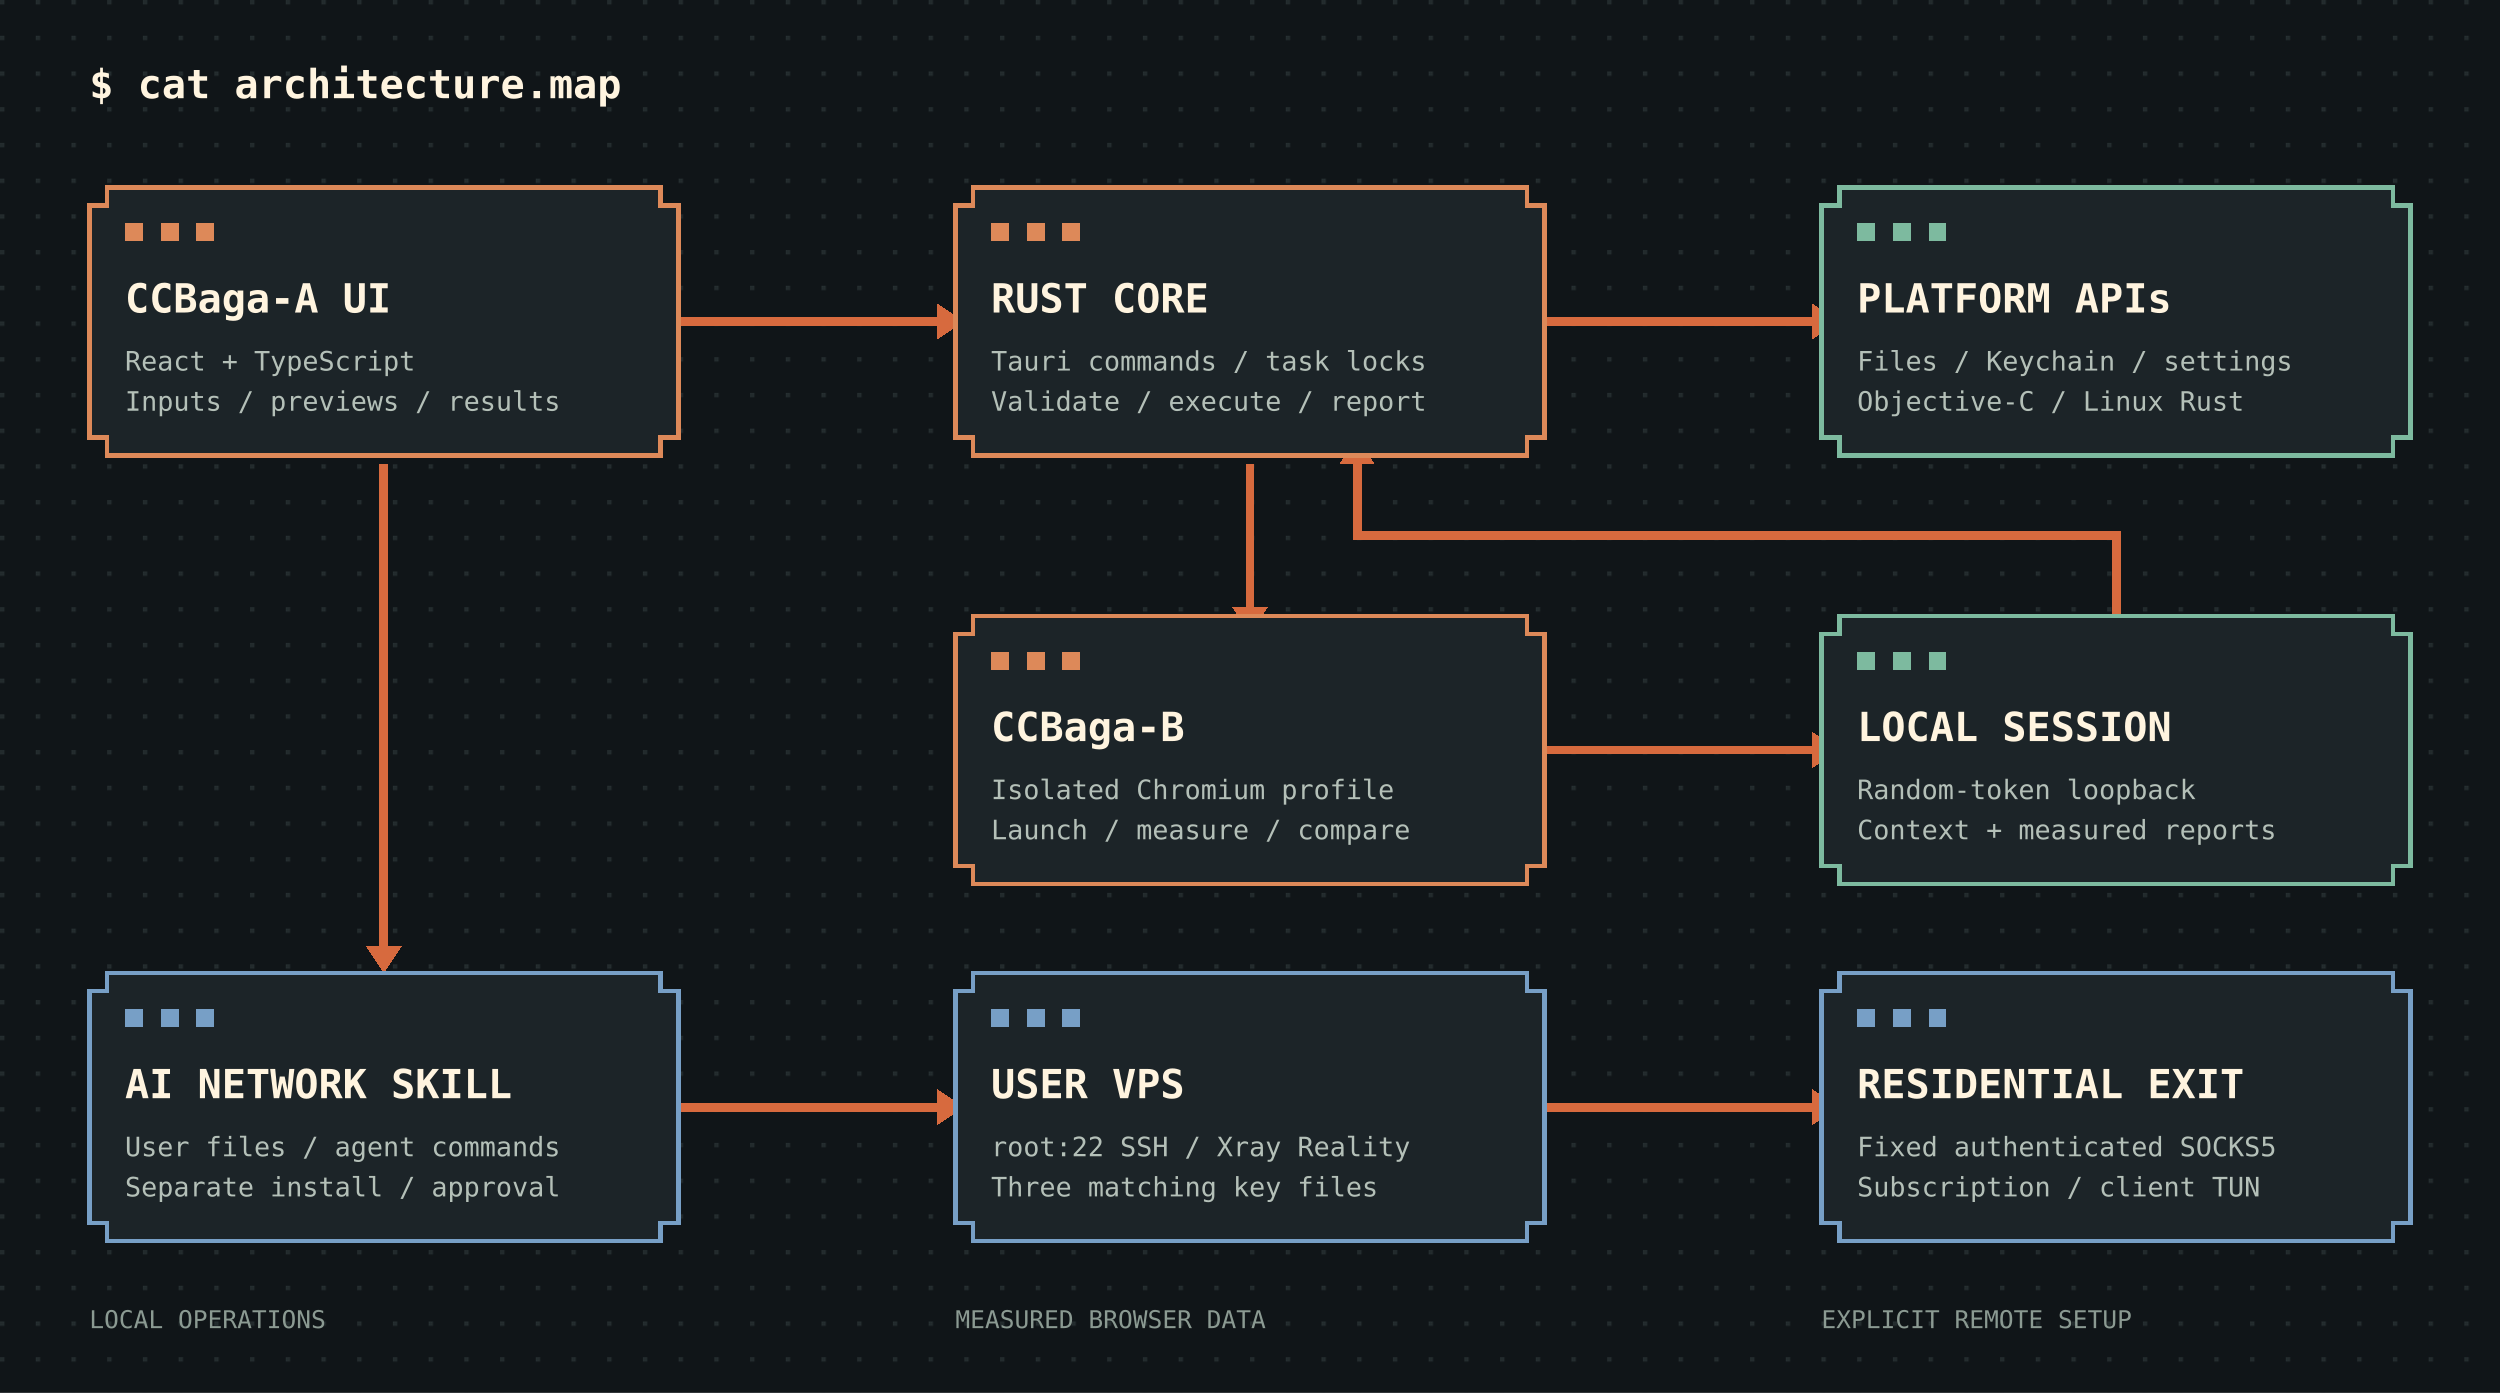
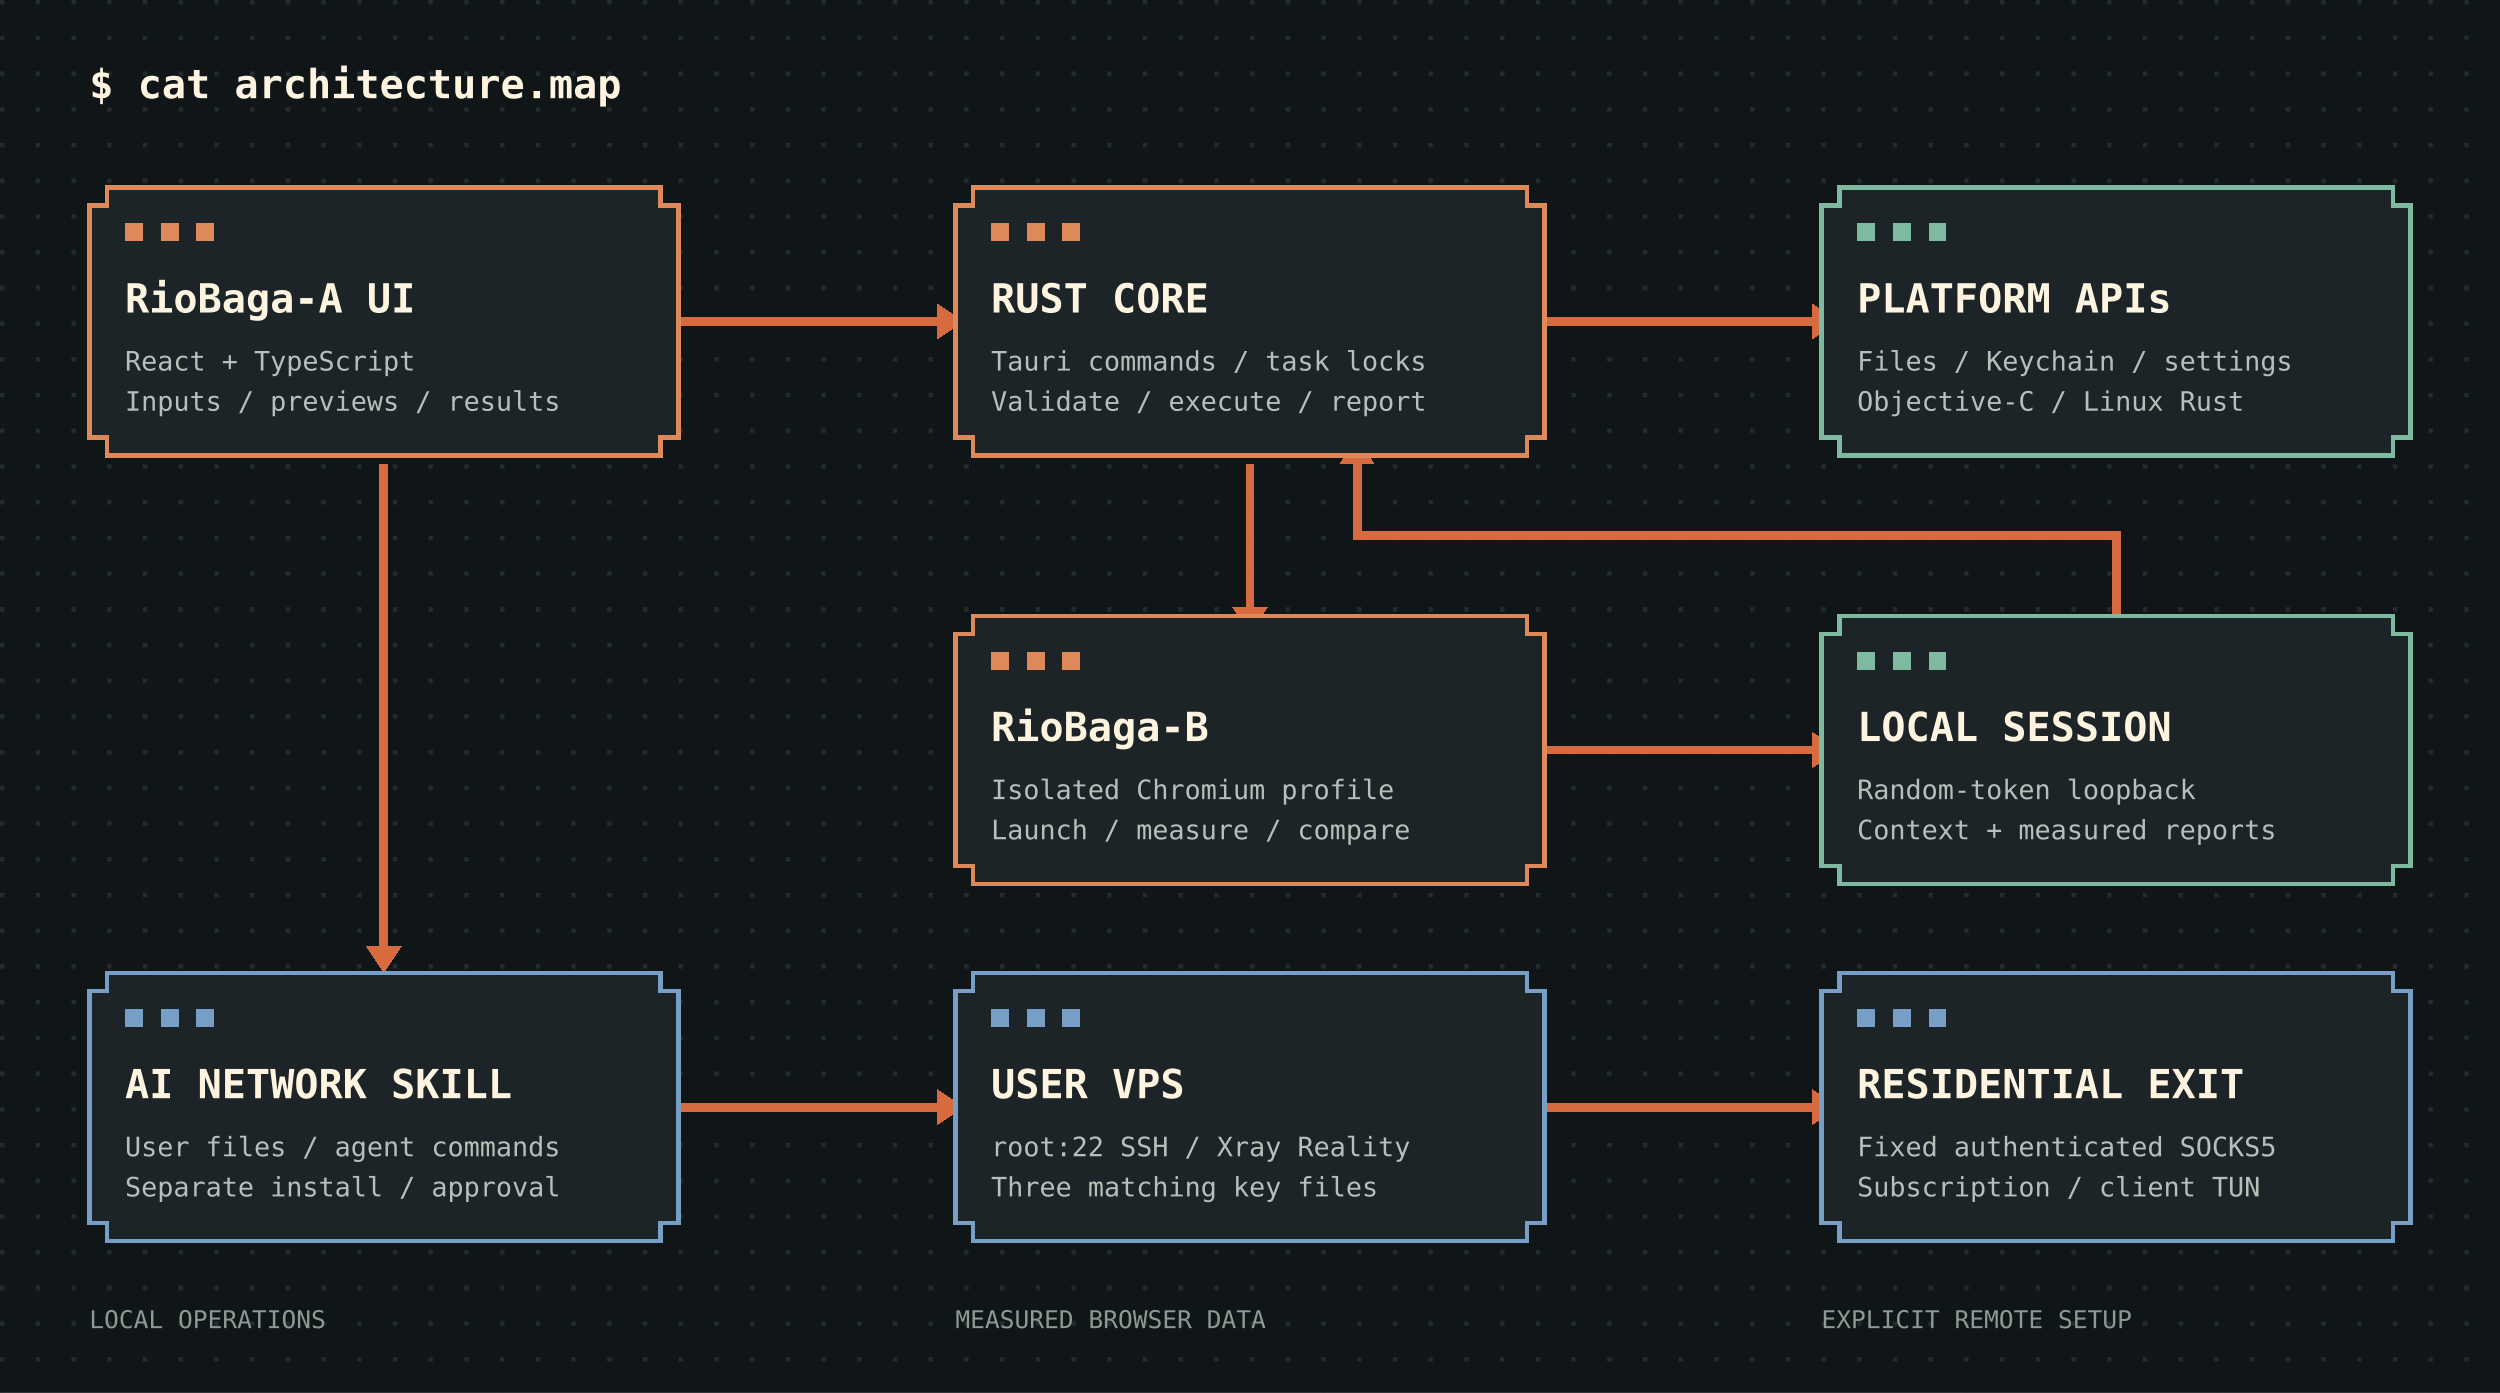
<svg xmlns="http://www.w3.org/2000/svg" width="1120" height="624" viewBox="0 0 1120 624" role="img" aria-labelledby="title desc">
  <defs>
    <pattern id="grid" width="16" height="16" patternUnits="userSpaceOnUse">
      <rect width="2" height="2" fill="#222a2c" />
    </pattern>
  </defs>
  <rect width="1120" height="624" fill="#101518" />
  <rect width="1120" height="624" fill="url(#grid)" />
  <g fill="#fff4df" font-family="ui-monospace,SFMono-Regular,Consolas,monospace">
    <text x="40" y="44" font-size="18" font-weight="bold">$ cat architecture.map</text>
  </g>
  <g fill="none" stroke="#d76a3e" stroke-width="4" shape-rendering="crispEdges">
    <path d="M300 144H420M692 144H812M560 208V272M692 336H812M948 280V240H608V208M172 208V424M300 496H420M692 496H812" />
  </g>
  <g fill="#d76a3e" shape-rendering="crispEdges">
    <path d="M420 136V152L432 144ZM812 136V152L824 144ZM552 272H568L560 284ZM812 328V344L824 336ZM600 208H616L608 196ZM164 424H180L172 436ZM420 488V504L432 496ZM812 488V504L824 496Z" />
  </g>
  <path d="M48 84H296V92H304V196H296V204H48V196H40V92H48Z" fill="#1c2428" stroke="#dd8959" stroke-width="2" shape-rendering="crispEdges" />
  <path d="M56 100h8v8h-8zm16 0h8v8h-8zm16 0h8v8h-8z" fill="#dd8959" shape-rendering="crispEdges" />
  <g font-family="ui-monospace,SFMono-Regular,Consolas,monospace">
-     <text x="56" y="140" fill="#fff4df" font-size="18" font-weight="bold">CCBaga-A UI</text>
+     <text x="56" y="140" fill="#fff4df" font-size="18" font-weight="bold">RioBaga-A UI</text>
    <text x="56" y="166" fill="#b4c0b8" font-size="12">React + TypeScript</text>
    <text x="56" y="184" fill="#b4c0b8" font-size="12">Inputs / previews / results</text>
  </g>
  <path d="M436 84H684V92H692V196H684V204H436V196H428V92H436Z" fill="#1c2428" stroke="#dd8959" stroke-width="2" shape-rendering="crispEdges" />
  <path d="M444 100h8v8h-8zm16 0h8v8h-8zm16 0h8v8h-8z" fill="#dd8959" shape-rendering="crispEdges" />
  <g font-family="ui-monospace,SFMono-Regular,Consolas,monospace">
    <text x="444" y="140" fill="#fff4df" font-size="18" font-weight="bold">RUST CORE</text>
    <text x="444" y="166" fill="#b4c0b8" font-size="12">Tauri commands / task locks</text>
    <text x="444" y="184" fill="#b4c0b8" font-size="12">Validate / execute / report</text>
  </g>
  <path d="M824 84H1072V92H1080V196H1072V204H824V196H816V92H824Z" fill="#1c2428" stroke="#7dba9f" stroke-width="2" shape-rendering="crispEdges" />
  <path d="M832 100h8v8h-8zm16 0h8v8h-8zm16 0h8v8h-8z" fill="#7dba9f" shape-rendering="crispEdges" />
  <g font-family="ui-monospace,SFMono-Regular,Consolas,monospace">
    <text x="832" y="140" fill="#fff4df" font-size="18" font-weight="bold">PLATFORM APIs</text>
    <text x="832" y="166" fill="#b4c0b8" font-size="12">Files / Keychain / settings</text>
    <text x="832" y="184" fill="#b4c0b8" font-size="12">Objective-C / Linux Rust</text>
  </g>
  <path d="M436 276H684V284H692V388H684V396H436V388H428V284H436Z" fill="#1c2428" stroke="#dd8959" stroke-width="2" shape-rendering="crispEdges" />
  <path d="M444 292h8v8h-8zm16 0h8v8h-8zm16 0h8v8h-8z" fill="#dd8959" shape-rendering="crispEdges" />
  <g font-family="ui-monospace,SFMono-Regular,Consolas,monospace">
-     <text x="444" y="332" fill="#fff4df" font-size="18" font-weight="bold">CCBaga-B</text>
+     <text x="444" y="332" fill="#fff4df" font-size="18" font-weight="bold">RioBaga-B</text>
    <text x="444" y="358" fill="#b4c0b8" font-size="12">Isolated Chromium profile</text>
    <text x="444" y="376" fill="#b4c0b8" font-size="12">Launch / measure / compare</text>
  </g>
  <path d="M824 276H1072V284H1080V388H1072V396H824V388H816V284H824Z" fill="#1c2428" stroke="#7dba9f" stroke-width="2" shape-rendering="crispEdges" />
  <path d="M832 292h8v8h-8zm16 0h8v8h-8zm16 0h8v8h-8z" fill="#7dba9f" shape-rendering="crispEdges" />
  <g font-family="ui-monospace,SFMono-Regular,Consolas,monospace">
    <text x="832" y="332" fill="#fff4df" font-size="18" font-weight="bold">LOCAL SESSION</text>
    <text x="832" y="358" fill="#b4c0b8" font-size="12">Random-token loopback</text>
    <text x="832" y="376" fill="#b4c0b8" font-size="12">Context + measured reports</text>
  </g>
  <path d="M48 436H296V444H304V548H296V556H48V548H40V444H48Z" fill="#1c2428" stroke="#779fc6" stroke-width="2" shape-rendering="crispEdges" />
  <path d="M56 452h8v8h-8zm16 0h8v8h-8zm16 0h8v8h-8z" fill="#779fc6" shape-rendering="crispEdges" />
  <g font-family="ui-monospace,SFMono-Regular,Consolas,monospace">
    <text x="56" y="492" fill="#fff4df" font-size="18" font-weight="bold">AI NETWORK SKILL</text>
    <text x="56" y="518" fill="#b4c0b8" font-size="12">User files / agent commands</text>
    <text x="56" y="536" fill="#b4c0b8" font-size="12">Separate install / approval</text>
  </g>
  <path d="M436 436H684V444H692V548H684V556H436V548H428V444H436Z" fill="#1c2428" stroke="#779fc6" stroke-width="2" shape-rendering="crispEdges" />
  <path d="M444 452h8v8h-8zm16 0h8v8h-8zm16 0h8v8h-8z" fill="#779fc6" shape-rendering="crispEdges" />
  <g font-family="ui-monospace,SFMono-Regular,Consolas,monospace">
    <text x="444" y="492" fill="#fff4df" font-size="18" font-weight="bold">USER VPS</text>
    <text x="444" y="518" fill="#b4c0b8" font-size="12">root:22 SSH / Xray Reality</text>
    <text x="444" y="536" fill="#b4c0b8" font-size="12">Three matching key files</text>
  </g>
  <path d="M824 436H1072V444H1080V548H1072V556H824V548H816V444H824Z" fill="#1c2428" stroke="#779fc6" stroke-width="2" shape-rendering="crispEdges" />
  <path d="M832 452h8v8h-8zm16 0h8v8h-8zm16 0h8v8h-8z" fill="#779fc6" shape-rendering="crispEdges" />
  <g font-family="ui-monospace,SFMono-Regular,Consolas,monospace">
    <text x="832" y="492" fill="#fff4df" font-size="18" font-weight="bold">RESIDENTIAL EXIT</text>
    <text x="832" y="518" fill="#b4c0b8" font-size="12">Fixed authenticated SOCKS5</text>
    <text x="832" y="536" fill="#b4c0b8" font-size="12">Subscription / client TUN</text>
  </g>
  <g font-family="ui-monospace,SFMono-Regular,Consolas,monospace" font-size="11" fill="#8b9a92">
    <text x="40" y="595">LOCAL OPERATIONS</text>
    <text x="428" y="595">MEASURED BROWSER DATA</text>
    <text x="816" y="595">EXPLICIT REMOTE SETUP</text>
  </g>
</svg>
